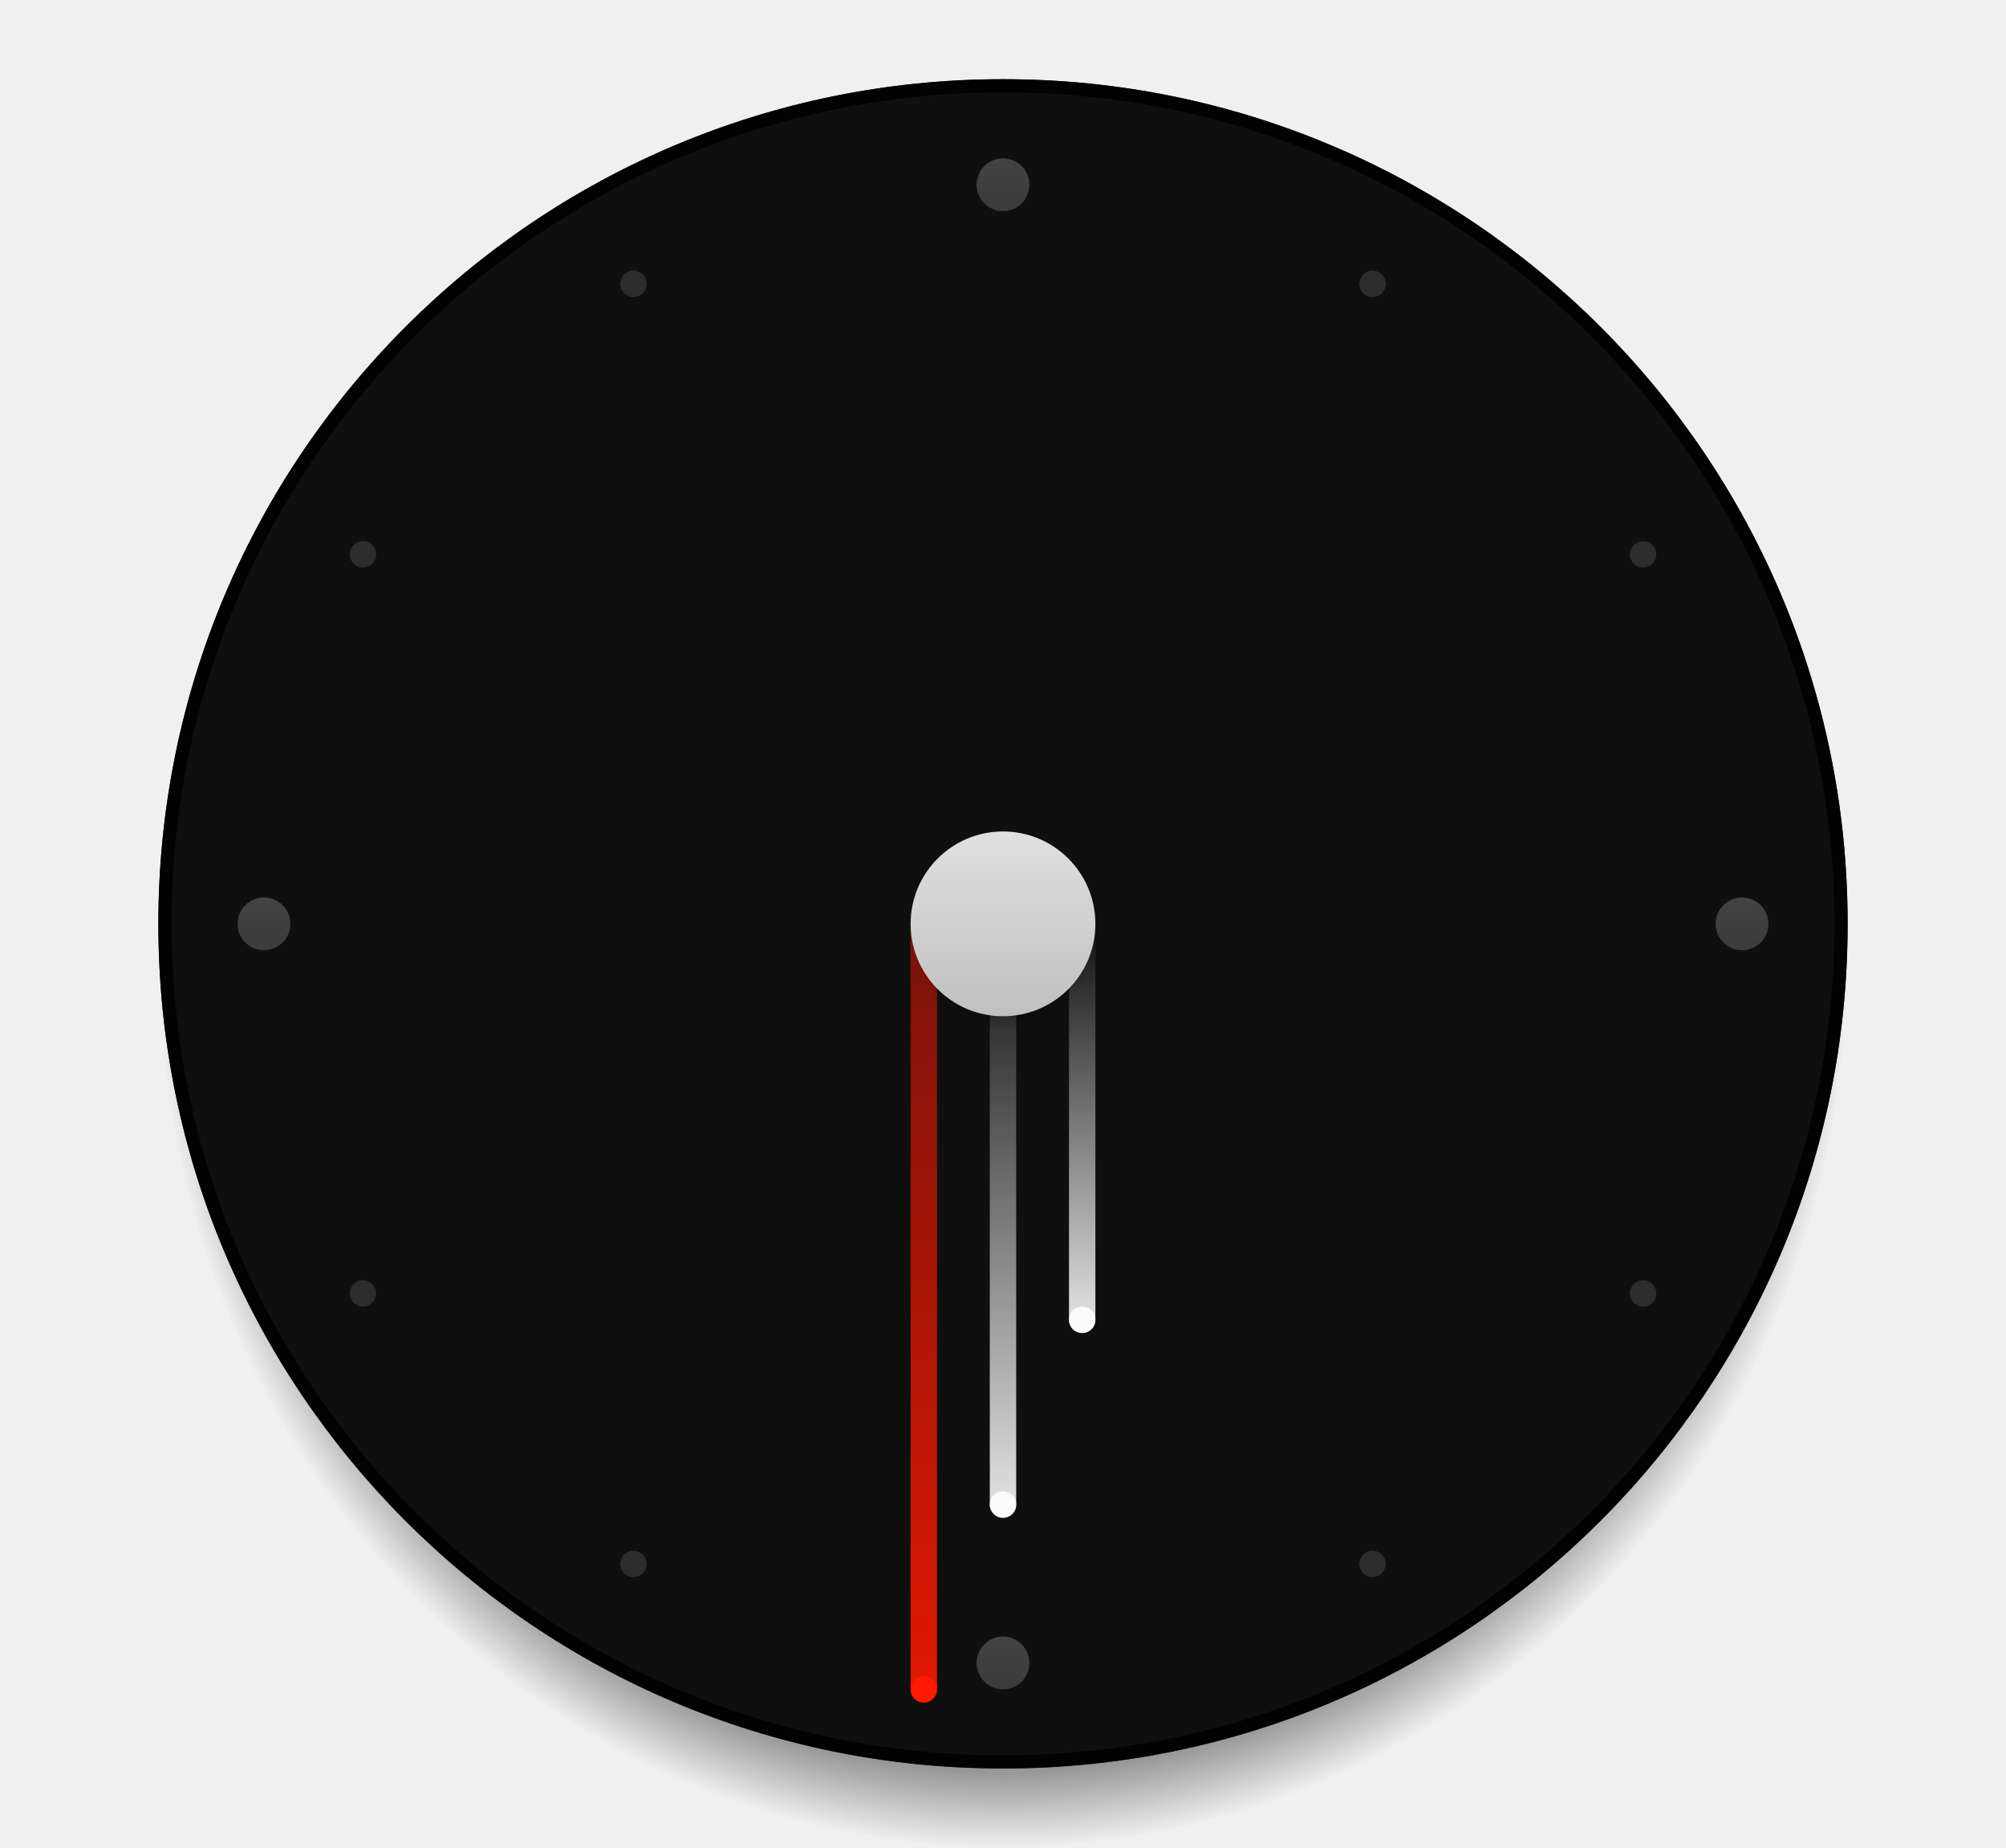
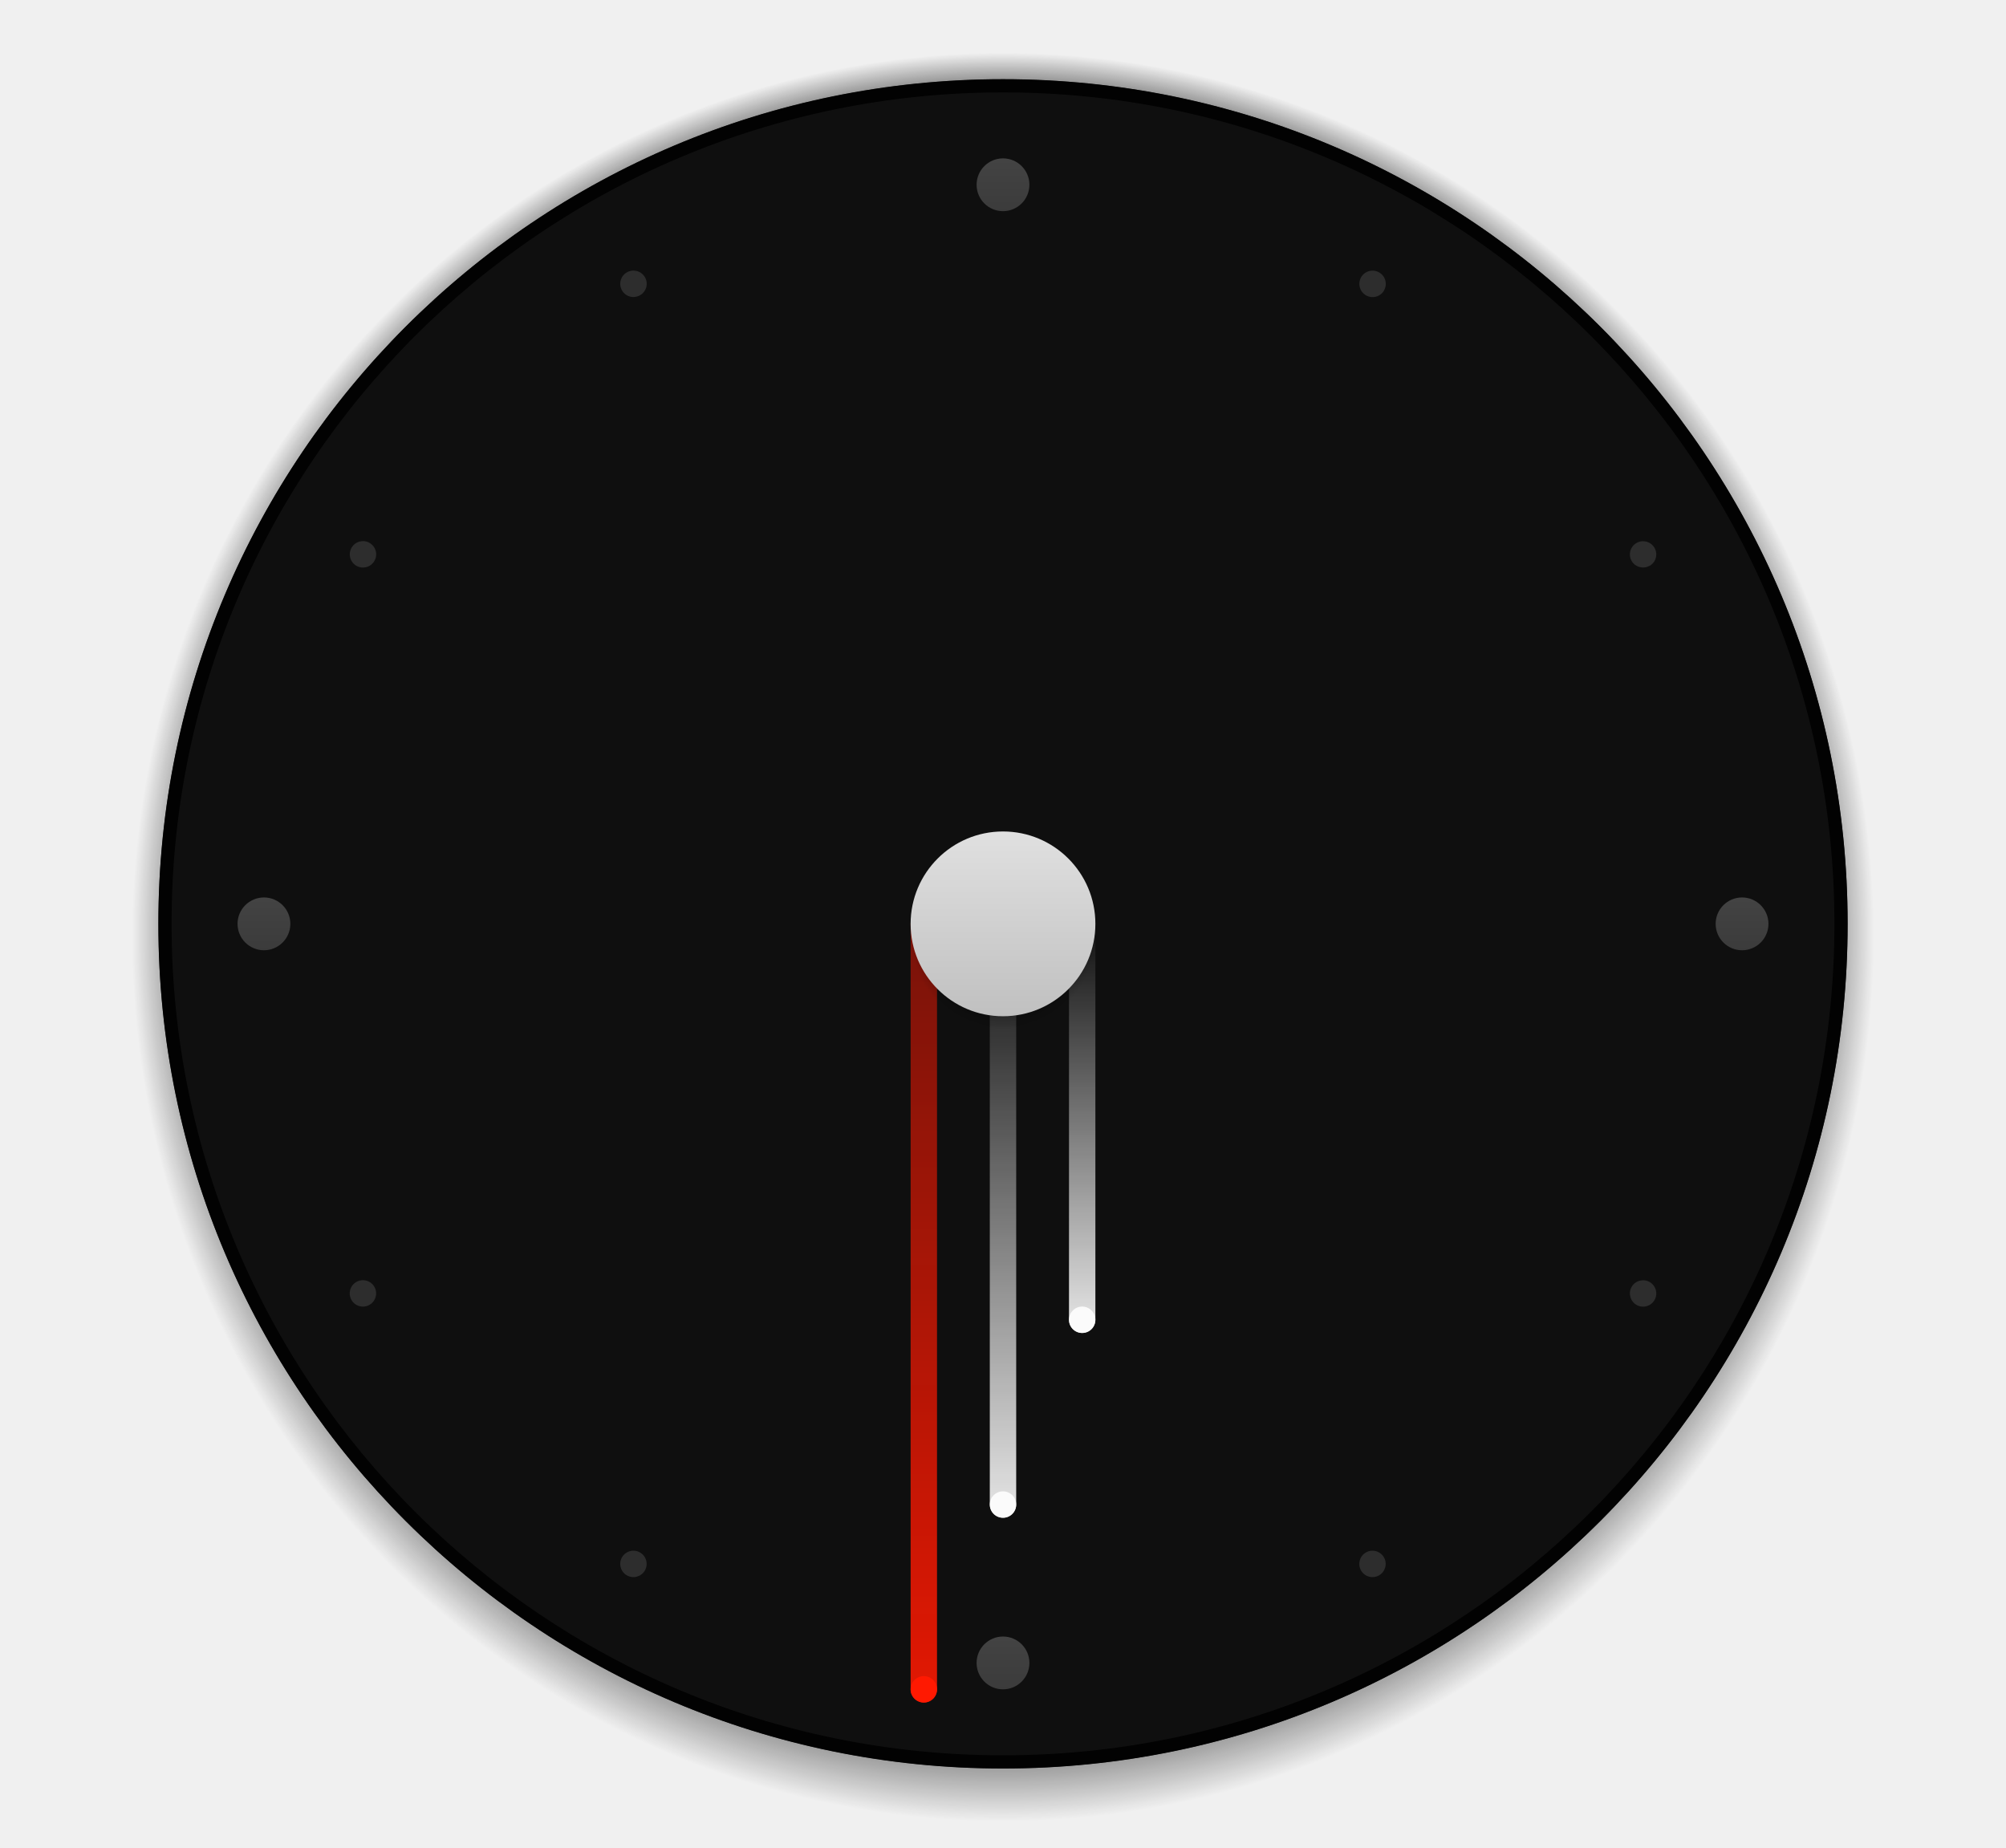
<svg xmlns="http://www.w3.org/2000/svg" xmlns:xlink="http://www.w3.org/1999/xlink" id="svg2" height="140" width="152" version="1.0">
  <defs id="defs5">
    <linearGradient id="linearGradient5013">
      <stop id="stop5015" style="stop-color:#ffffff;stop-opacity:0" offset="0" />
      <stop id="stop5017" style="stop-color:#ffffff" offset="1" />
    </linearGradient>
    <radialGradient id="radialGradient4179" gradientUnits="userSpaceOnUse" cy="9" cx="8" gradientTransform="matrix(-1.1667,0,0,-1.1667,17.333,19.5)" r="6">
      <stop id="stop4175" style="stop-color:#000000" offset="0" />
      <stop id="stop4181" style="stop-color:#000000" offset=".667" />
      <stop id="stop4177" style="stop-color:#000000;stop-opacity:0" offset="1" />
    </radialGradient>
-     <linearGradient id="linearGradient3352" y2="24" gradientUnits="userSpaceOnUse" x2="-28" gradientTransform="matrix(.875 0 0 .875 32.5 -20)" y1="40" x1="-28">
+     <linearGradient id="linearGradient3352" x1="-28" gradientUnits="userSpaceOnUse" y1="40" gradientTransform="matrix(.875 0 0 .875 32.5 -20)" x2="-28" y2="24">
      <stop id="stop4940" style="stop-color:#c0c0c0" offset="0" />
      <stop id="stop4942" style="stop-color:#e0e0e0" offset="1" />
    </linearGradient>
-     <linearGradient id="linearGradient4556" x1="355" gradientUnits="userSpaceOnUse" y1="154" gradientTransform="translate(5)" x2="355" y2="96">
+     <linearGradient id="linearGradient4556" y2="96" gradientUnits="userSpaceOnUse" x2="355" gradientTransform="translate(5)" y1="154" x1="355">
      <stop id="stop4943" style="stop-color:#ff1901" offset="0" />
      <stop id="stop4945" style="stop-color:#ff1901;stop-opacity:.502" offset="1" />
    </linearGradient>
-     <linearGradient id="linearGradient4583" x1="363" xlink:href="#linearGradient5013" gradientUnits="userSpaceOnUse" x2="363" y1="96" y2="140" />
-     <linearGradient id="linearGradient4594" x1="364" xlink:href="#linearGradient5013" gradientUnits="userSpaceOnUse" y1="96" gradientTransform="translate(-5)" x2="364" y2="126" />
-     <radialGradient id="radialGradient4662" gradientUnits="userSpaceOnUse" cy="69.222" cx="360" gradientTransform="matrix(-1.9755e-7 1.0469 -1 -1.8897e-7 429.22 -277.87)" r="64">
+     <linearGradient id="linearGradient4583" y2="140" xlink:href="#linearGradient5013" gradientUnits="userSpaceOnUse" x2="363" y1="96" x1="363" />
+     <linearGradient id="linearGradient4594" y2="126" xlink:href="#linearGradient5013" gradientUnits="userSpaceOnUse" x2="364" gradientTransform="translate(-5)" y1="96" x1="364" />
+     <linearGradient id="linearGradient4189" x1="77" xlink:href="#linearGradient3352" gradientUnits="userSpaceOnUse" y1="16" gradientTransform="translate(284,26)" x2="77" y2="12" />
+     <linearGradient id="linearGradient4201" x1="78" xlink:href="#linearGradient3352" gradientUnits="userSpaceOnUse" y1="13" gradientTransform="translate(20,-430)" x2="74" y2="13" />
+     <linearGradient id="linearGradient4213" x1="75" xlink:href="#linearGradient3352" gradientUnits="userSpaceOnUse" y1="12" gradientTransform="translate(-436,-166)" x2="75" y2="16" />
+     <linearGradient id="linearGradient4225" x1="74" xlink:href="#linearGradient3352" gradientUnits="userSpaceOnUse" y1="15" gradientTransform="translate(-172,290)" x2="78" y2="15" />
+     <radialGradient id="radialGradient4194" fy="72.373" gradientUnits="userSpaceOnUse" cy="97" cx="360" gradientTransform="matrix(1 0 0 1.0152 -284 -27.47)" r="66">
      <stop id="stop4658" style="stop-color:#000000" offset="0" />
-       <stop id="stop4664" style="stop-color:#000000" offset=".912" />
+       <stop id="stop4664" style="stop-color:#000000" offset=".951" />
      <stop id="stop4660" style="stop-color:#000000;stop-opacity:0" offset="1" />
    </radialGradient>
-     <linearGradient id="linearGradient4189" y2="12" xlink:href="#linearGradient3352" gradientUnits="userSpaceOnUse" x2="77" gradientTransform="translate(284,26)" y1="16" x1="77" />
-     <linearGradient id="linearGradient4201" y2="13" xlink:href="#linearGradient3352" gradientUnits="userSpaceOnUse" x2="74" gradientTransform="translate(20,-430)" y1="13" x1="78" />
-     <linearGradient id="linearGradient4213" y2="16" xlink:href="#linearGradient3352" gradientUnits="userSpaceOnUse" x2="75" gradientTransform="translate(-436,-166)" y1="12" x1="75" />
-     <linearGradient id="linearGradient4225" y2="15" xlink:href="#linearGradient3352" gradientUnits="userSpaceOnUse" x2="78" gradientTransform="translate(-172,290)" y1="15" x1="74" />
  </defs>
  <g id="ClockFace" transform="translate(-284 -26)">
+     <path id="path3386" style="opacity:.375;fill-rule:evenodd;fill:url(#radialGradient4194)" d="m76 4a66 67 0 0 0 -66 67 66 67 0 0 0 66 67 66 67 0 0 0 66 -67 66 67 0 0 0 -66 -67zm0 2a64 64 0 0 1 64 64 64 64 0 0 1 -64 64 64 64 0 0 1 -64 -64 64 64 0 0 1 64 -64z" transform="translate(284,26)" />
    <rect id="rect4636" style="opacity:.375;fill:none" height="140" width="140" y="26" x="290" />
-     <path id="circle4639" style="opacity:.375;fill:url(#radialGradient4662);fill-rule:evenodd" d="m423.88 98.482a64 64 0 0 1 -63.88 61.518 64 64 0 0 1 -63.88 -60.482 64 64 0 0 0 -.12 2.482 64 64 0 0 0 64 64 64 64 0 0 0 64 -64 64 64 0 0 0 -.125 -3.518z" />
-     <circle id="circle4630" cy="96" cx="360" r="64" style="opacity:.935;fill:#000000;fill-rule:evenodd" />
-     <path id="circle5127" style="opacity:.875;fill:#000000;fill-rule:evenodd" transform="translate(284 26)" d="m76 6a64 64 0 0 0 -64 64 64 64 0 0 0 64 64 64 64 0 0 0 64 -64 64 64 0 0 0 -64 -64zm0 1a63 63 0 0 1 63 63 63 63 0 0 1 -63 63 63 63 0 0 1 -63 -63 63 63 0 0 1 63 -63z" />
-     <circle id="path3381" style="opacity:.25;fill-rule:evenodd;fill:url(#linearGradient4189)" cx="360" cy="40" r="2" />
-     <circle id="circle4199" style="opacity:.25;fill-rule:evenodd;fill:url(#linearGradient4201)" transform="rotate(90)" cy="-416" cx="96" r="2" />
-     <circle id="circle4211" style="opacity:.25;fill-rule:evenodd;fill:url(#linearGradient4213)" cx="-360" transform="scale(-1)" cy="-152" r="2" />
-     <circle id="circle4223" style="opacity:.25;fill-rule:evenodd;fill:url(#linearGradient4225)" transform="rotate(-90)" cy="304" cx="-96" r="2" />
-     <path id="circle4303" d="m332.87 47.003a1 1 0 0 1 -.37 1.366 1 1 0 0 1 -1.37 -.366 1 1 0 0 1 .37 -1.366 1 1 0 0 1 1.366 .366zm-20.87 20.131a1 1 0 0 1 .37 1.366 1 1 0 0 1 -1.37 .366 1 1 0 0 1 -.36 -1.366 1 1 0 0 1 1.366 -.366zm-1 56a1 1 0 0 1 1.366 .366 1 1 0 0 1 -.366 1.366 1 1 0 0 1 -1.366 -.366 1 1 0 0 1 .366 -1.366zm20.131 20.863a1 1 0 0 1 1.366 -.366 1 1 0 0 1 .366 1.366 1 1 0 0 1 -1.366 .366 1 1 0 0 1 -.366 -1.366zm56 1a1 1 0 0 1 .366 -1.366 1 1 0 0 1 1.366 .366 1 1 0 0 1 -.366 1.366 1 1 0 0 1 -1.366 -.366zm20.863-20.131a1 1 0 0 1 -.36 -1.36 1 1 0 0 1 1.366 -.366 1 1 0 0 1 .366 1.366 1 1 0 0 1 -1.366 .366zm1-56a1 1 0 0 1 -1.36 -.360 1 1 0 0 1 .37 -1.366 1 1 0 0 1 1.36 .366 1 1 0 0 1 -.36 1.366zm-20.12-20.857a1 1 0 0 1 -1.37 .366 1 1 0 0 1 -.37 -1.366 1 1 0 0 1 1.37 -.366 1 1 0 0 1 .366 1.366z" style="opacity:.125;fill-rule:evenodd;fill:#ffffff" />
+     <circle id="circle4630" cy="96" cx="360" r="64" style="opacity:.935;fill-rule:evenodd;fill:#000000" />
+     <path id="circle5127" d="m76 6a64 64 0 0 0 -64 64 64 64 0 0 0 64 64 64 64 0 0 0 64 -64 64 64 0 0 0 -64 -64zm0 1a63 63 0 0 1 63 63 63 63 0 0 1 -63 63 63 63 0 0 1 -63 -63 63 63 0 0 1 63 -63z" style="opacity:.875;fill-rule:evenodd;fill:#000000" transform="translate(284 26)" />
+     <circle id="path3381" r="2" style="opacity:.25;fill:url(#linearGradient4189);fill-rule:evenodd" cx="360" cy="40" />
+     <circle id="circle4199" style="opacity:.25;fill:url(#linearGradient4201);fill-rule:evenodd" cx="96" transform="rotate(90)" cy="-416" r="2" />
+     <circle id="circle4211" style="opacity:.25;fill:url(#linearGradient4213);fill-rule:evenodd" cx="-360" transform="scale(-1)" cy="-152" r="2" />
+     <circle id="circle4223" style="opacity:.25;fill:url(#linearGradient4225);fill-rule:evenodd" cx="-96" transform="rotate(-90)" cy="304" r="2" />
+     <path id="circle4303" style="opacity:.125;fill:#ffffff;fill-rule:evenodd" d="m332.87 47.003a1 1 0 0 1 -.37 1.366 1 1 0 0 1 -1.37 -.366 1 1 0 0 1 .37 -1.366 1 1 0 0 1 1.366 .366zm-20.87 20.131a1 1 0 0 1 .37 1.366 1 1 0 0 1 -1.37 .366 1 1 0 0 1 -.36 -1.366 1 1 0 0 1 1.366 -.366zm-1 56a1 1 0 0 1 1.366 .366 1 1 0 0 1 -.366 1.366 1 1 0 0 1 -1.366 -.366 1 1 0 0 1 .366 -1.366zm20.131 20.863a1 1 0 0 1 1.366 -.366 1 1 0 0 1 .366 1.366 1 1 0 0 1 -1.366 .366 1 1 0 0 1 -.366 -1.366zm56 1a1 1 0 0 1 .366 -1.366 1 1 0 0 1 1.366 .366 1 1 0 0 1 -.366 1.366 1 1 0 0 1 -1.366 -.366zm20.863-20.131a1 1 0 0 1 -.36 -1.36 1 1 0 0 1 1.366 -.366 1 1 0 0 1 .366 1.366 1 1 0 0 1 -1.366 .366zm1-56a1 1 0 0 1 -1.36 -.360 1 1 0 0 1 .37 -1.366 1 1 0 0 1 1.36 .366 1 1 0 0 1 -.36 1.366zm-20.12-20.857a1 1 0 0 1 -1.37 .366 1 1 0 0 1 -.37 -1.366 1 1 0 0 1 1.37 -.366 1 1 0 0 1 .366 1.366z" />
  </g>
  <g id="MinuteHand" transform="translate(-284 -26)">
    <circle id="circle4469" cy="96" cx="360" r="70" style="opacity:.875;fill:none" />
    <path id="path4471" style="opacity:.875;stroke-linejoin:round;stroke-dashoffset:1;stroke:url(#linearGradient4583);stroke-linecap:round;stroke-width:2;fill:none" d="m360 96v44" />
-     <circle id="path4585" cx="360" style="opacity:.875;fill:#ffffff;fill-rule:evenodd" r="1" cy="140" />
+     <circle id="path4585" cy="140" style="opacity:.875;fill-rule:evenodd;fill:#ffffff" cx="360" r="1" />
  </g>
  <g id="HourHand" transform="translate(-273 -26)">
-     <circle id="circle4477" cx="355" style="opacity:.875;fill:none" r="70" cy="96" />
+     <circle id="circle4477" cy="96" style="opacity:.875;fill:none" cx="355" r="70" />
    <path id="path4479" style="opacity:.875;stroke-linejoin:round;stroke-dashoffset:1;stroke:url(#linearGradient4594);stroke-linecap:round;stroke-width:2;fill:none" d="m355 96v30" />
-     <circle id="path4596" cx="355" style="opacity:.875;fill:#ffffff;fill-rule:evenodd" r="1" cy="126" />
+     <circle id="path4596" cy="126" style="opacity:.875;fill-rule:evenodd;fill:#ffffff" cx="355" r="1" />
  </g>
  <g id="SecondHand" transform="translate(-295 -26)">
-     <circle id="circle4450" cx="365" style="opacity:.875;fill:none" r="70" cy="96" />
+     <circle id="circle4450" cy="96" style="opacity:.875;fill:none" cx="365" r="70" />
    <path id="path4458" style="opacity:.875;stroke-linejoin:round;stroke-dashoffset:1;stroke:url(#linearGradient4556);stroke-linecap:round;stroke-width:2;fill:none" d="m365 96v58" />
-     <circle id="path4532" cx="365" style="fill:#ff1901;fill-rule:evenodd" r="1" cy="154" />
+     <circle id="path4532" cy="154" style="fill-rule:evenodd;fill:#ff1901" cx="365" r="1" />
  </g>
  <g id="HandCenterScrew" transform="translate(68 62)">
    <rect id="rect3354" style="fill:none" height="16" width="16" y="0" x="0" />
    <path id="path4163" style="opacity:.375;fill:url(#radialGradient4179)" d="m1 6.667v2.333c0 3.866 3.134 7 7 7s7-3.134 7-7v-2.333z" />
    <path id="path3031" style="fill:url(#linearGradient3352)" d="m15 8a7 7 0 0 1 -7 7 7 7 0 0 1 -7 -7 7 7 0 0 1 7 -7 7 7 0 0 1 7 7z" />
  </g>
</svg>
